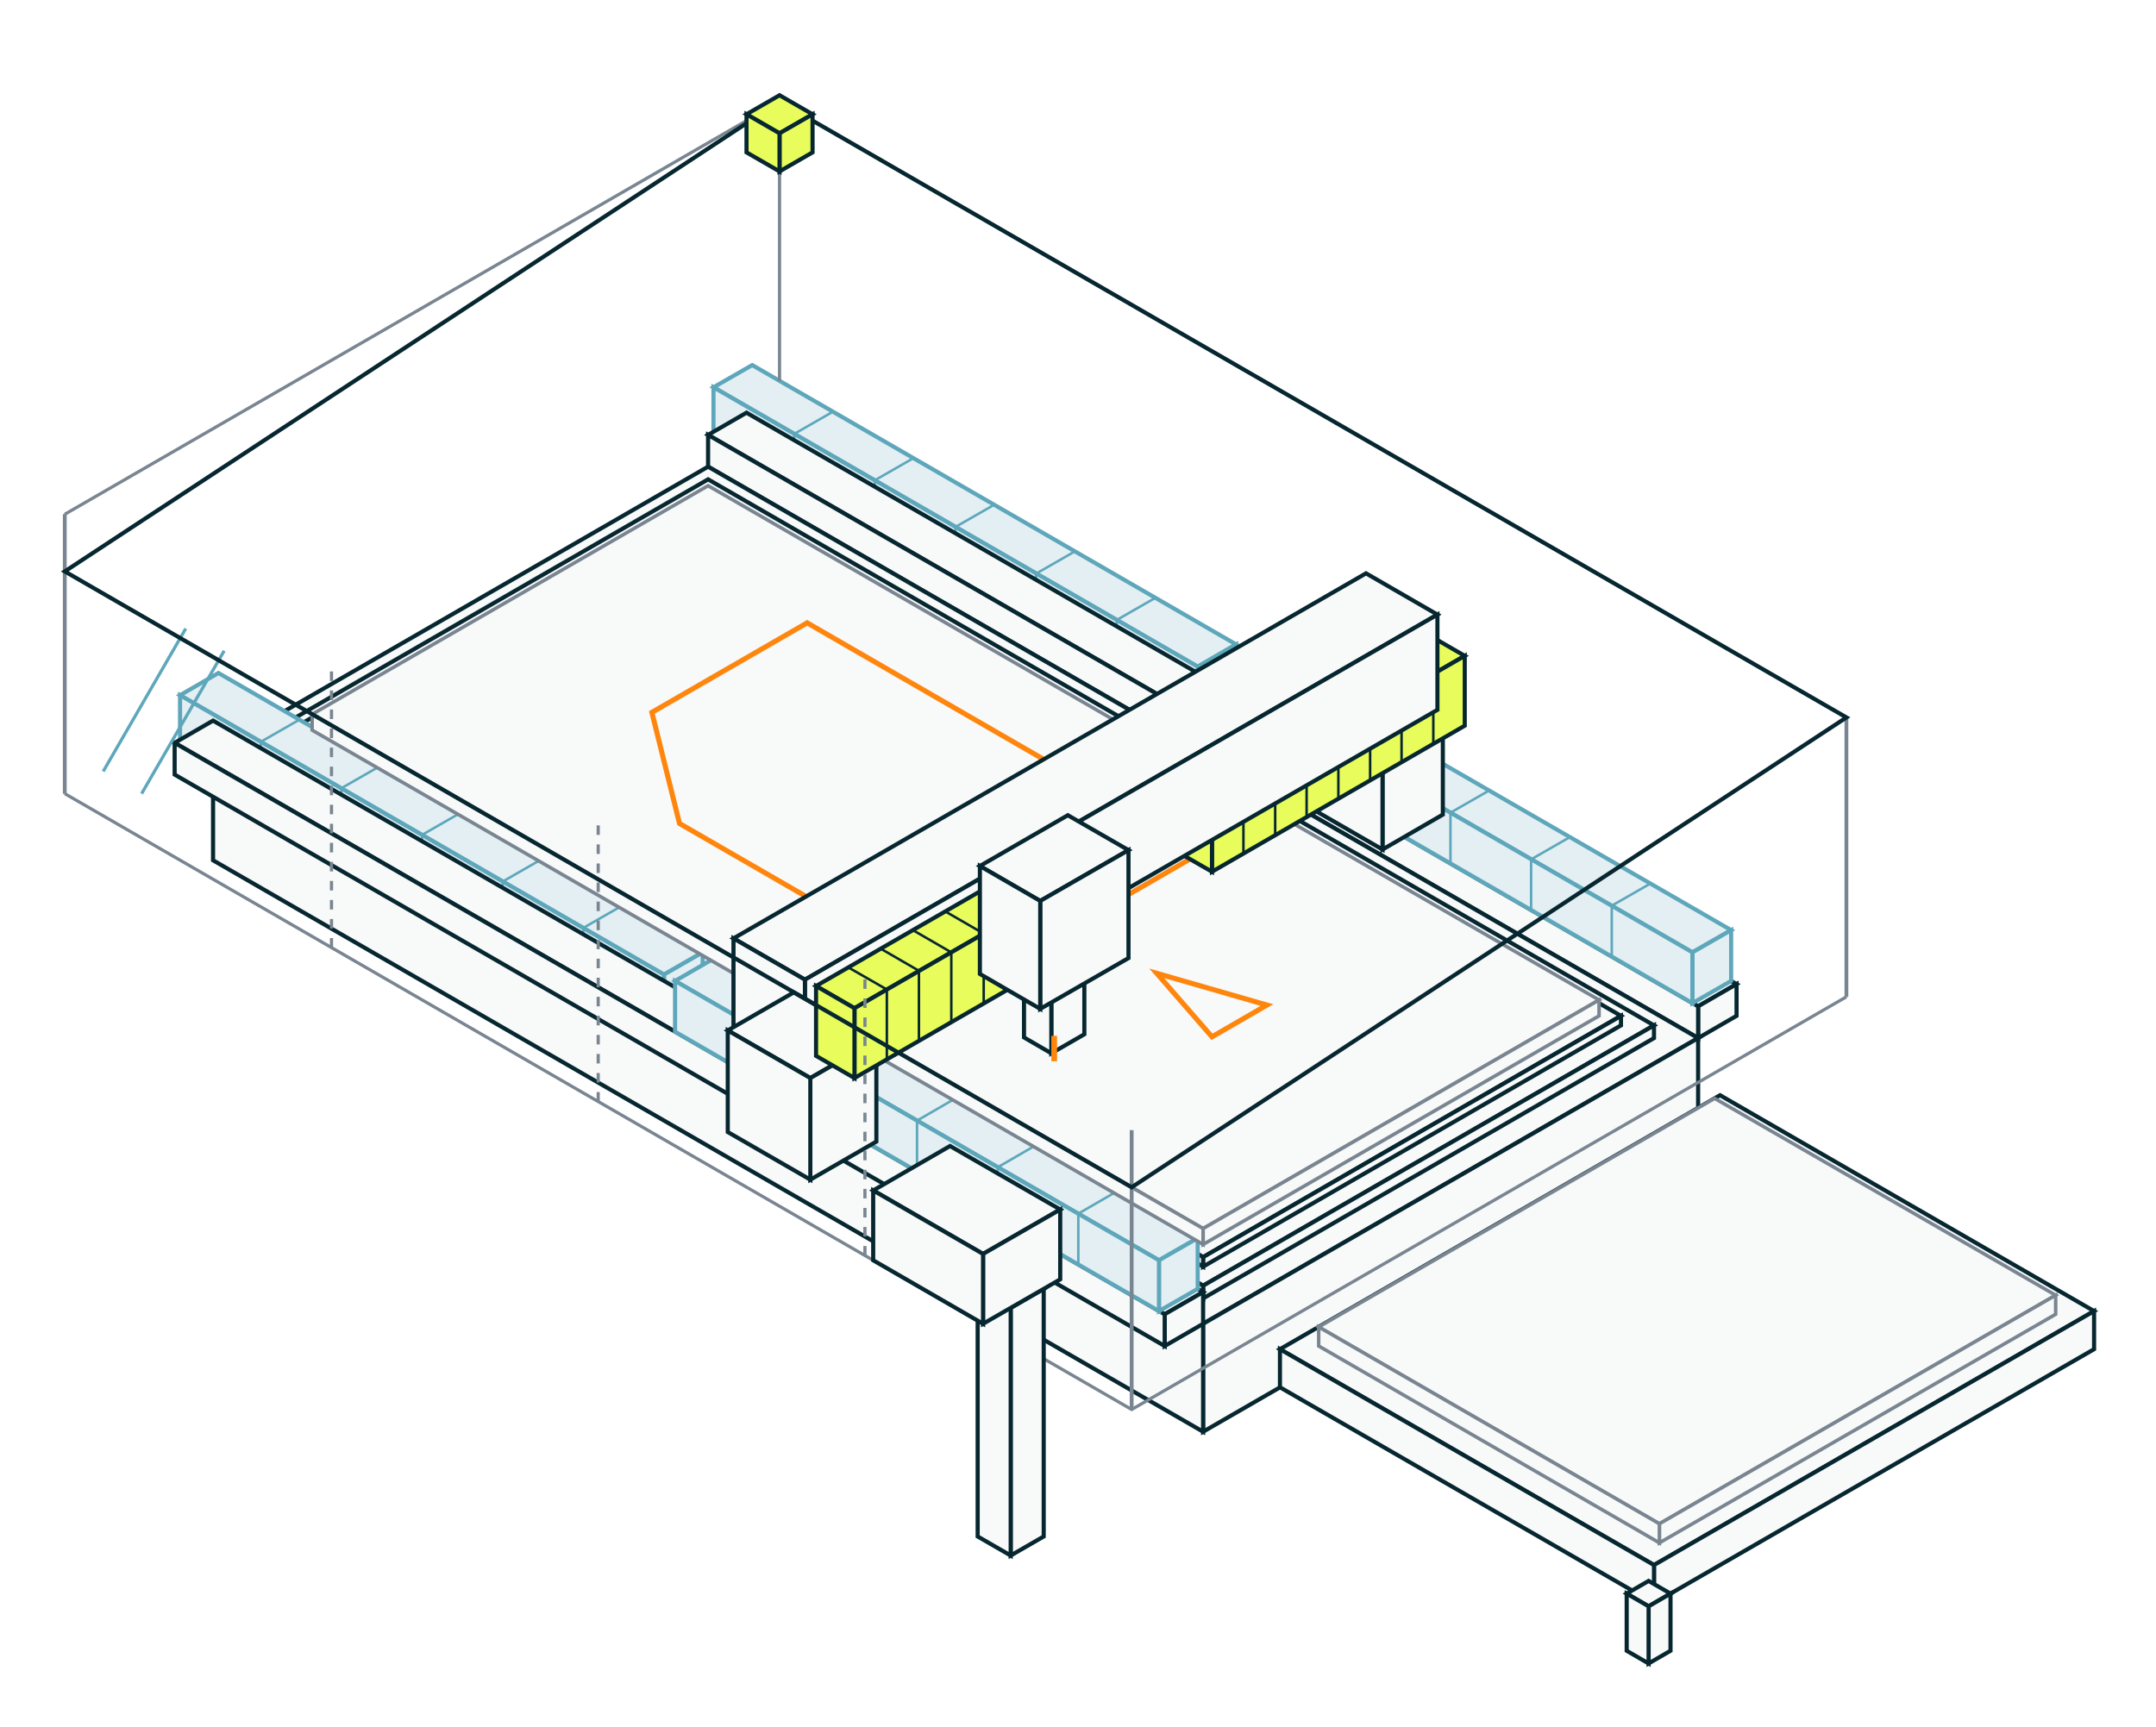
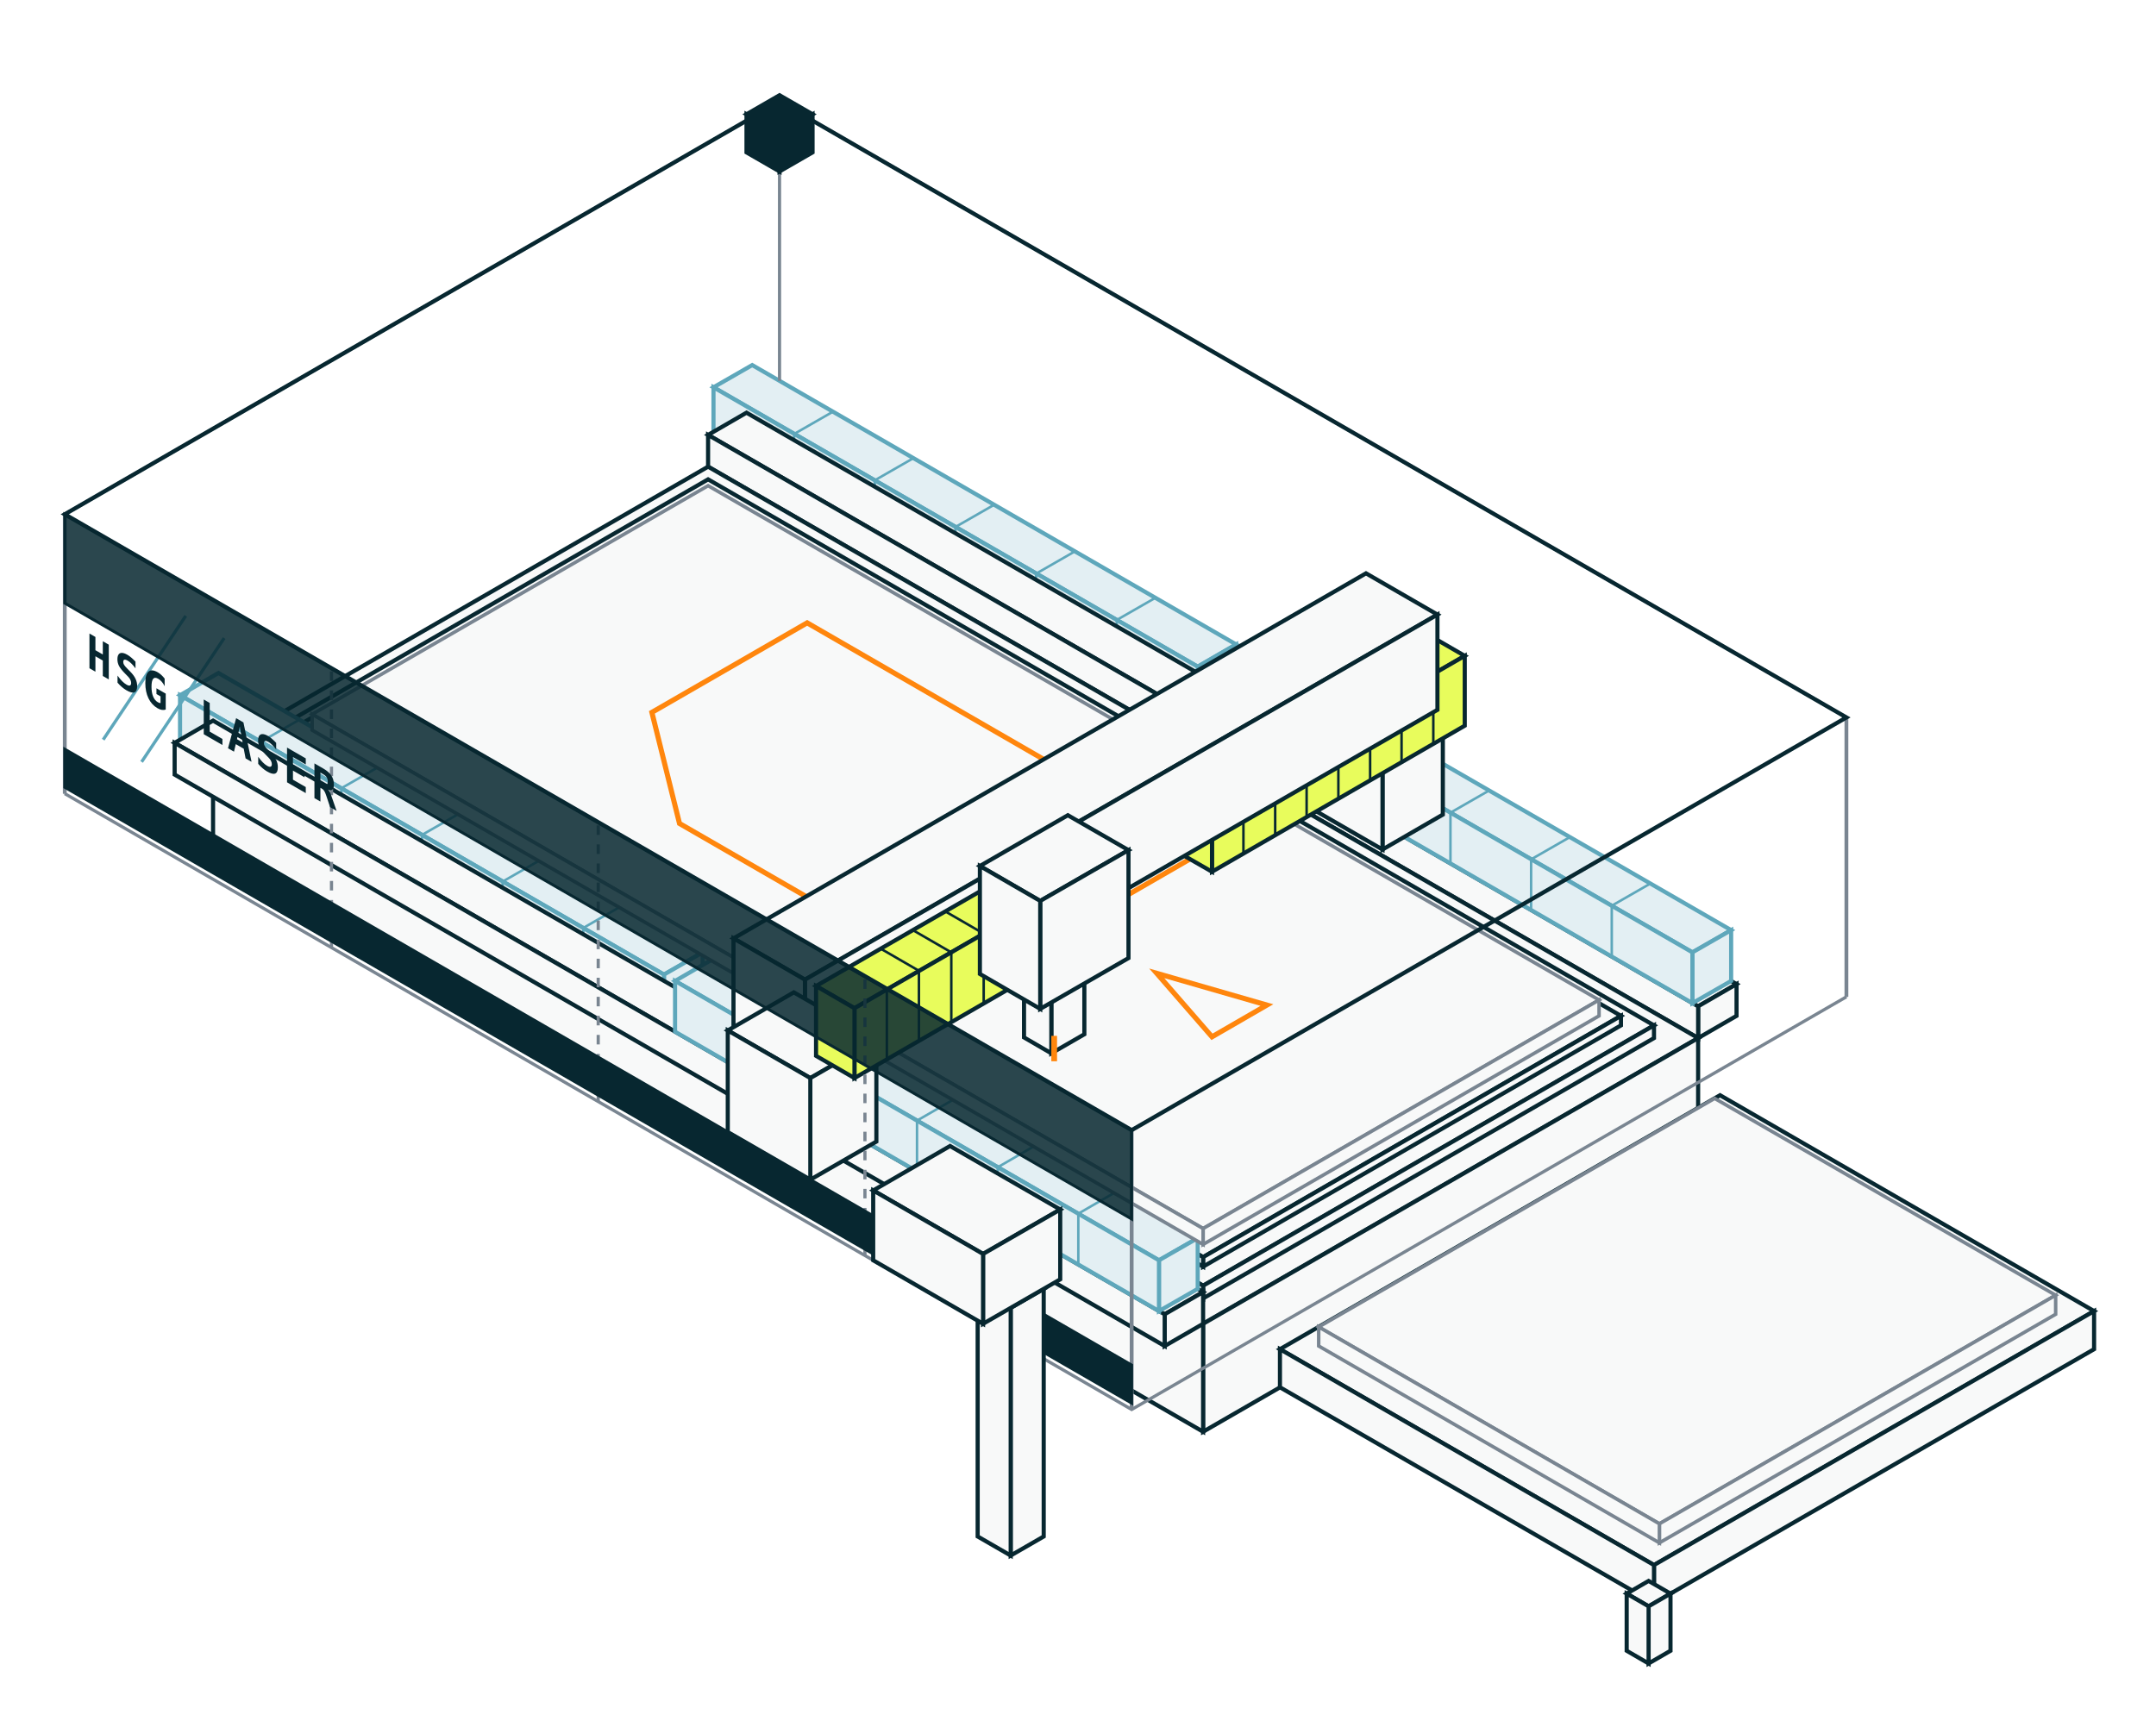
<svg xmlns="http://www.w3.org/2000/svg" class="mach" viewBox="-223 -181 679 544" aria-hidden="true">
  <g id="base">
    <polygon points="13.9,-66.0 166.3,22.0 154.2,29.0 1.7,-59.0" fill="#E3EFF3" stroke="#5EA7BB" stroke-width="1.3" stroke-linejoin="miter" />
    <polygon points="166.3,38.0 154.2,45.0 154.2,29.0 166.3,22.0" fill="#E3EFF3" stroke="#5EA7BB" stroke-width="1.3" stroke-linejoin="miter" />
    <polygon points="1.7,-43.0 154.2,45.0 154.2,29.0 1.7,-59.0" fill="#E3EFF3" stroke="#5EA7BB" stroke-width="1.3" stroke-linejoin="miter" />
    <line x1="39.3" y1="-51.3" x2="27.1" y2="-44.3" stroke="#5EA7BB" stroke-width="0.78" />
    <line x1="27.1" y1="-28.3" x2="27.1" y2="-44.3" stroke="#5EA7BB" stroke-width="0.78" />
    <line x1="64.7" y1="-36.7" x2="52.5" y2="-29.7" stroke="#5EA7BB" stroke-width="0.78" />
    <line x1="52.5" y1="-13.7" x2="52.5" y2="-29.7" stroke="#5EA7BB" stroke-width="0.78" />
    <line x1="90.1" y1="-22.0" x2="77.9" y2="-15.0" stroke="#5EA7BB" stroke-width="0.78" />
    <line x1="77.9" y1="1.0" x2="77.9" y2="-15.0" stroke="#5EA7BB" stroke-width="0.78" />
    <line x1="115.5" y1="-7.3" x2="103.3" y2="-0.3" stroke="#5EA7BB" stroke-width="0.78" />
    <line x1="103.3" y1="15.7" x2="103.3" y2="-0.3" stroke="#5EA7BB" stroke-width="0.78" />
    <line x1="140.9" y1="7.3" x2="128.7" y2="14.3" stroke="#5EA7BB" stroke-width="0.78" />
    <line x1="128.7" y1="30.3" x2="128.7" y2="14.3" stroke="#5EA7BB" stroke-width="0.78" />
    <polygon points="12.1,-51.0 323.9,129.0 311.8,136.0 0.0,-44.0" fill="#F8F9F9" stroke="#072730" stroke-width="1.3" stroke-linejoin="miter" />
    <polygon points="323.9,139.0 311.8,146.0 311.8,136.0 323.9,129.0" fill="#F8F9F9" stroke="#072730" stroke-width="1.3" stroke-linejoin="miter" />
    <polygon points="0.0,-34.0 311.8,146.0 311.8,136.0 0.0,-44.0" fill="#F8F9F9" stroke="#072730" stroke-width="1.3" stroke-linejoin="miter" />
    <polygon points="0.0,-34.0 311.8,146.0 155.9,236.0 -155.9,56.0" fill="#F8F9F9" stroke="#072730" stroke-width="1.3" stroke-linejoin="miter" />
    <polygon points="311.8,180.0 155.9,270.0 155.9,236.0 311.8,146.0" fill="#F8F9F9" stroke="#072730" stroke-width="1.3" stroke-linejoin="miter" />
    <polygon points="-155.9,90.0 155.9,270.0 155.9,236.0 -155.9,56.0" fill="#F8F9F9" stroke="#072730" stroke-width="1.3" stroke-linejoin="miter" />
    <polygon points="0.0,-30.0 297.9,142.0 155.9,224.0 -142.0,52.0" fill="#F8F9F9" stroke="#072730" stroke-width="1.3" stroke-linejoin="miter" />
    <polygon points="297.9,146.0 155.9,228.0 155.9,224.0 297.9,142.0" fill="#F8F9F9" stroke="#072730" stroke-width="1.3" stroke-linejoin="miter" />
    <polygon points="-142.0,56.0 155.9,228.0 155.9,224.0 -142.0,52.0" fill="#F8F9F9" stroke="#072730" stroke-width="1.3" stroke-linejoin="miter" />
    <polygon points="0.0,-27.0 287.5,139.0 155.9,215.0 -131.6,49.0" fill="#F8F9F9" stroke="#072730" stroke-width="1.3" stroke-linejoin="miter" />
    <polygon points="287.5,142.0 155.9,218.0 155.9,215.0 287.5,139.0" fill="#F8F9F9" stroke="#072730" stroke-width="1.3" stroke-linejoin="miter" />
    <polygon points="-131.6,52.0 155.9,218.0 155.9,215.0 -131.6,49.0" fill="#F8F9F9" stroke="#072730" stroke-width="1.3" stroke-linejoin="miter" />
    <polygon points="169.7,24.0 322.2,112.0 310.0,119.0 157.6,31.0" fill="#E3EFF3" stroke="#5EA7BB" stroke-width="1.3" stroke-linejoin="miter" />
    <polygon points="322.2,128.0 310.0,135.0 310.0,119.0 322.2,112.0" fill="#E3EFF3" stroke="#5EA7BB" stroke-width="1.3" stroke-linejoin="miter" />
    <polygon points="157.6,47.0 310.0,135.0 310.0,119.0 157.6,31.0" fill="#E3EFF3" stroke="#5EA7BB" stroke-width="1.3" stroke-linejoin="miter" />
    <line x1="195.1" y1="38.7" x2="183.0" y2="45.7" stroke="#5EA7BB" stroke-width="0.78" />
    <line x1="183.0" y1="61.7" x2="183.0" y2="45.7" stroke="#5EA7BB" stroke-width="0.78" />
    <line x1="220.5" y1="53.3" x2="208.4" y2="60.3" stroke="#5EA7BB" stroke-width="0.78" />
    <line x1="208.4" y1="76.3" x2="208.4" y2="60.3" stroke="#5EA7BB" stroke-width="0.78" />
    <line x1="246.0" y1="68.0" x2="233.8" y2="75.0" stroke="#5EA7BB" stroke-width="0.78" />
    <line x1="233.8" y1="91.0" x2="233.8" y2="75.0" stroke="#5EA7BB" stroke-width="0.78" />
    <line x1="271.4" y1="82.7" x2="259.2" y2="89.7" stroke="#5EA7BB" stroke-width="0.78" />
    <line x1="259.2" y1="105.7" x2="259.2" y2="89.7" stroke="#5EA7BB" stroke-width="0.78" />
    <line x1="296.8" y1="97.3" x2="284.6" y2="104.3" stroke="#5EA7BB" stroke-width="0.78" />
    <line x1="284.6" y1="120.3" x2="284.6" y2="104.3" stroke="#5EA7BB" stroke-width="0.78" />
    <polygon points="-154.2,31.0 -1.7,119.0 -13.9,126.0 -166.3,38.0" fill="#E3EFF3" stroke="#5EA7BB" stroke-width="1.3" stroke-linejoin="miter" />
    <polygon points="-1.7,135.0 -13.9,142.0 -13.9,126.0 -1.7,119.0" fill="#E3EFF3" stroke="#5EA7BB" stroke-width="1.3" stroke-linejoin="miter" />
    <polygon points="-166.3,54.0 -13.9,142.0 -13.9,126.0 -166.3,38.0" fill="#E3EFF3" stroke="#5EA7BB" stroke-width="1.3" stroke-linejoin="miter" />
    <line x1="-128.7" y1="45.7" x2="-140.9" y2="52.7" stroke="#5EA7BB" stroke-width="0.78" />
    <line x1="-140.9" y1="68.7" x2="-140.9" y2="52.7" stroke="#5EA7BB" stroke-width="0.78" />
    <line x1="-103.3" y1="60.3" x2="-115.5" y2="67.3" stroke="#5EA7BB" stroke-width="0.78" />
    <line x1="-115.5" y1="83.3" x2="-115.5" y2="67.3" stroke="#5EA7BB" stroke-width="0.78" />
    <line x1="-77.9" y1="75.0" x2="-90.1" y2="82.0" stroke="#5EA7BB" stroke-width="0.78" />
    <line x1="-90.1" y1="98.0" x2="-90.1" y2="82.0" stroke="#5EA7BB" stroke-width="0.78" />
    <line x1="-52.5" y1="89.7" x2="-64.7" y2="96.7" stroke="#5EA7BB" stroke-width="0.78" />
    <line x1="-64.7" y1="112.7" x2="-64.7" y2="96.7" stroke="#5EA7BB" stroke-width="0.78" />
    <line x1="-27.1" y1="104.3" x2="-39.3" y2="111.3" stroke="#5EA7BB" stroke-width="0.78" />
    <line x1="-39.3" y1="127.3" x2="-39.3" y2="111.3" stroke="#5EA7BB" stroke-width="0.78" />
    <polygon points="-155.9,46.0 155.9,226.0 143.8,233.0 -168.0,53.0" fill="#F8F9F9" stroke="#072730" stroke-width="1.3" stroke-linejoin="miter" />
    <polygon points="155.9,236.0 143.8,243.0 143.8,233.0 155.9,226.0" fill="#F8F9F9" stroke="#072730" stroke-width="1.3" stroke-linejoin="miter" />
    <polygon points="-168.0,63.0 143.8,243.0 143.8,233.0 -168.0,53.0" fill="#F8F9F9" stroke="#072730" stroke-width="1.3" stroke-linejoin="miter" />
    <polygon points="1.7,121.0 154.2,209.0 142.0,216.0 -10.4,128.0" fill="#E3EFF3" stroke="#5EA7BB" stroke-width="1.3" stroke-linejoin="miter" />
    <polygon points="154.2,225.0 142.0,232.0 142.0,216.0 154.2,209.0" fill="#E3EFF3" stroke="#5EA7BB" stroke-width="1.3" stroke-linejoin="miter" />
    <polygon points="-10.4,144.0 142.0,232.0 142.0,216.0 -10.4,128.0" fill="#E3EFF3" stroke="#5EA7BB" stroke-width="1.3" stroke-linejoin="miter" />
    <line x1="27.1" y1="135.7" x2="15.0" y2="142.7" stroke="#5EA7BB" stroke-width="0.78" />
    <line x1="15.0" y1="158.7" x2="15.0" y2="142.7" stroke="#5EA7BB" stroke-width="0.78" />
    <line x1="52.5" y1="150.3" x2="40.4" y2="157.3" stroke="#5EA7BB" stroke-width="0.78" />
    <line x1="40.4" y1="173.3" x2="40.4" y2="157.3" stroke="#5EA7BB" stroke-width="0.78" />
    <line x1="77.9" y1="165.0" x2="65.8" y2="172.0" stroke="#5EA7BB" stroke-width="0.78" />
    <line x1="65.8" y1="188.0" x2="65.8" y2="172.0" stroke="#5EA7BB" stroke-width="0.78" />
    <line x1="103.3" y1="179.7" x2="91.2" y2="186.7" stroke="#5EA7BB" stroke-width="0.78" />
    <line x1="91.2" y1="202.7" x2="91.2" y2="186.7" stroke="#5EA7BB" stroke-width="0.78" />
    <line x1="128.7" y1="194.3" x2="116.6" y2="201.3" stroke="#5EA7BB" stroke-width="0.78" />
    <line x1="116.6" y1="217.3" x2="116.6" y2="201.3" stroke="#5EA7BB" stroke-width="0.78" />
  </g>
  <g id="sheet">
    <polygon points="0.0,-28.0 280.6,134.0 155.9,206.0 -124.7,44.0" fill="#F8F9F9" stroke="#798591" stroke-width="1.1" stroke-linejoin="miter" />
    <polygon points="280.6,139.0 155.9,211.0 155.9,206.0 280.6,134.0" fill="#F8F9F9" stroke="#798591" stroke-width="1.1" stroke-linejoin="miter" />
    <polygon points="-124.7,49.0 155.9,211.0 155.9,206.0 -124.7,44.0" fill="#F8F9F9" stroke="#798591" stroke-width="1.1" stroke-linejoin="miter" />
    <path d="M31.2 15.2 L155.9 87.2 L81.1 130.4 L-9.0 78.4 L-17.7 43.4 Z" fill="none" stroke="#FF860D" stroke-width="1.6" stroke-linejoin="miter" pathLength="1" class="cut" id="cut" />
    <path d="M141.3 125.6 L158.7 145.6 L176.0 135.6 Z" fill="none" stroke="#FF860D" stroke-width="1.6" stroke-linejoin="miter" pathLength="1" class="cut2" id="cut2" />
  </g>
  <g id="cabinBack">
    <path d="M22.5 -61.0 L22.5 -149.0" fill="none" stroke="#798591" stroke-width="1" stroke-linejoin="miter" />
    <path d="M358.5 133.0 L358.5 45.0" fill="none" stroke="#798591" stroke-width="1" stroke-linejoin="miter" />
    <path d="M-202.6 69.0 L-202.6 -19.0" fill="none" stroke="#798591" stroke-width="1" stroke-linejoin="miter" />
    <path d="M22.5 -149.0 L358.5 45.0" fill="none" stroke="#798591" stroke-width="1" stroke-linejoin="miter" />
    <path d="M22.5 -149.0 L-202.6 -19.0" fill="none" stroke="#798591" stroke-width="1" stroke-linejoin="miter" />
  </g>
  <g id="gantry" style="--gx0:-93.5px,-54.0px;--gx1:124.7px,72.0px" transform="translate(68.6 39.6)">
    <polygon points="136.8,-11.0 162.8,4.0 143.8,15.0 117.8,0.0" fill="#F8F9F9" stroke="#072730" stroke-width="1.3" stroke-linejoin="miter" />
    <polygon points="162.8,36.0 143.8,47.0 143.8,15.0 162.8,4.0" fill="#F8F9F9" stroke="#072730" stroke-width="1.3" stroke-linejoin="miter" />
    <polygon points="117.8,32.0 143.8,47.0 143.8,15.0 117.8,0.0" fill="#F8F9F9" stroke="#072730" stroke-width="1.3" stroke-linejoin="miter" />
    <polygon points="157.6,-21.0 169.7,-14.0 90.1,32.0 77.9,25.0" fill="#E8FC5C" stroke="#072730" stroke-width="1.3" stroke-linejoin="miter" />
    <polygon points="169.7,8.0 90.1,54.0 90.1,32.0 169.7,-14.0" fill="#E8FC5C" stroke="#072730" stroke-width="1.3" stroke-linejoin="miter" />
    <polygon points="77.9,47.0 90.1,54.0 90.1,32.0 77.9,25.0" fill="#E8FC5C" stroke="#072730" stroke-width="1.3" stroke-linejoin="miter" />
    <line x1="147.7" y1="-15.2" x2="159.8" y2="-8.2" stroke="#072730" stroke-width="0.78" />
    <line x1="159.8" y1="13.8" x2="159.8" y2="-8.2" stroke="#072730" stroke-width="0.78" />
    <line x1="137.7" y1="-9.5" x2="149.8" y2="-2.5" stroke="#072730" stroke-width="0.78" />
    <line x1="149.8" y1="19.5" x2="149.8" y2="-2.5" stroke="#072730" stroke-width="0.78" />
    <line x1="127.7" y1="-3.8" x2="139.9" y2="3.2" stroke="#072730" stroke-width="0.78" />
    <line x1="139.9" y1="25.2" x2="139.9" y2="3.2" stroke="#072730" stroke-width="0.78" />
    <line x1="117.8" y1="2.0" x2="129.9" y2="9.0" stroke="#072730" stroke-width="0.78" />
    <line x1="129.9" y1="31.0" x2="129.9" y2="9.0" stroke="#072730" stroke-width="0.78" />
    <line x1="107.8" y1="7.8" x2="119.9" y2="14.8" stroke="#072730" stroke-width="0.78" />
    <line x1="119.9" y1="36.8" x2="119.9" y2="14.8" stroke="#072730" stroke-width="0.78" />
    <line x1="97.9" y1="13.5" x2="110.0" y2="20.5" stroke="#072730" stroke-width="0.78" />
    <line x1="110.0" y1="42.5" x2="110.0" y2="20.5" stroke="#072730" stroke-width="0.78" />
    <line x1="87.9" y1="19.2" x2="100.0" y2="26.2" stroke="#072730" stroke-width="0.78" />
    <line x1="100.0" y1="48.2" x2="100.0" y2="26.2" stroke="#072730" stroke-width="0.78" />
    <polygon points="138.6,-40.0 161.1,-27.0 -38.1,88.0 -60.6,75.0" fill="#F8F9F9" stroke="#072730" stroke-width="1.3" stroke-linejoin="miter" />
    <polygon points="161.1,3.0 -38.1,118.0 -38.1,88.0 161.1,-27.0" fill="#F8F9F9" stroke="#072730" stroke-width="1.3" stroke-linejoin="miter" />
    <polygon points="-60.6,105.0 -38.1,118.0 -38.1,88.0 -60.6,75.0" fill="#F8F9F9" stroke="#072730" stroke-width="1.3" stroke-linejoin="miter" />
    <polygon points="-41.6,92.0 -15.6,107.0 -36.4,119.0 -62.4,104.0" fill="#F8F9F9" stroke="#072730" stroke-width="1.3" stroke-linejoin="miter" />
    <polygon points="-15.6,139.0 -36.4,151.0 -36.4,119.0 -15.6,107.0" fill="#F8F9F9" stroke="#072730" stroke-width="1.3" stroke-linejoin="miter" />
    <polygon points="-62.4,136.0 -36.4,151.0 -36.4,119.0 -62.4,104.0" fill="#F8F9F9" stroke="#072730" stroke-width="1.3" stroke-linejoin="miter" />
    <polygon points="46.8,43.0 58.9,50.0 -22.5,97.0 -34.6,90.0" fill="#E8FC5C" stroke="#072730" stroke-width="1.3" stroke-linejoin="miter" />
    <polygon points="58.9,72.0 -22.5,119.0 -22.5,97.0 58.9,50.0" fill="#E8FC5C" stroke="#072730" stroke-width="1.3" stroke-linejoin="miter" />
    <polygon points="-34.6,112.0 -22.5,119.0 -22.5,97.0 -34.6,90.0" fill="#E8FC5C" stroke="#072730" stroke-width="1.3" stroke-linejoin="miter" />
    <line x1="36.6" y1="48.9" x2="48.7" y2="55.9" stroke="#072730" stroke-width="0.78" />
    <line x1="48.7" y1="77.9" x2="48.7" y2="55.9" stroke="#072730" stroke-width="0.78" />
    <line x1="26.4" y1="54.8" x2="38.5" y2="61.8" stroke="#072730" stroke-width="0.78" />
    <line x1="38.5" y1="83.8" x2="38.5" y2="61.8" stroke="#072730" stroke-width="0.78" />
    <line x1="16.2" y1="60.6" x2="28.4" y2="67.6" stroke="#072730" stroke-width="0.78" />
    <line x1="28.4" y1="89.6" x2="28.4" y2="67.6" stroke="#072730" stroke-width="0.78" />
    <line x1="6.1" y1="66.5" x2="18.2" y2="73.5" stroke="#072730" stroke-width="0.78" />
    <line x1="18.2" y1="95.5" x2="18.2" y2="73.5" stroke="#072730" stroke-width="0.78" />
    <line x1="-4.1" y1="72.4" x2="8.0" y2="79.4" stroke="#072730" stroke-width="0.78" />
    <line x1="8.0" y1="101.4" x2="8.0" y2="79.4" stroke="#072730" stroke-width="0.78" />
    <line x1="-14.3" y1="78.2" x2="-2.2" y2="85.2" stroke="#072730" stroke-width="0.78" />
    <line x1="-2.2" y1="107.2" x2="-2.2" y2="85.2" stroke="#072730" stroke-width="0.78" />
    <line x1="-24.5" y1="84.1" x2="-12.3" y2="91.1" stroke="#072730" stroke-width="0.78" />
    <line x1="-12.3" y1="113.1" x2="-12.3" y2="91.1" stroke="#072730" stroke-width="0.78" />
    <g id="head" style="--hy0:45.0px,-26.0px;--hy1:-45.0px,26.0px" transform="translate(-31.5 18.2)">
      <polygon points="72.7,60.0 81.4,65.0 71.0,71.0 62.4,66.0" fill="#F8F9F9" stroke="#072730" stroke-width="1.3" stroke-linejoin="miter" />
      <polygon points="81.4,87.0 71.0,93.0 71.0,71.0 81.4,65.0" fill="#F8F9F9" stroke="#072730" stroke-width="1.3" stroke-linejoin="miter" />
      <polygon points="62.4,88.0 71.0,93.0 71.0,71.0 62.4,66.0" fill="#F8F9F9" stroke="#072730" stroke-width="1.3" stroke-linejoin="miter" />
      <polygon points="76.2,18.0 95.3,29.0 67.5,45.0 48.5,34.0" fill="#F8F9F9" stroke="#072730" stroke-width="1.3" stroke-linejoin="miter" />
      <polygon points="95.3,63.0 67.5,79.0 67.5,45.0 95.3,29.0" fill="#F8F9F9" stroke="#072730" stroke-width="1.3" stroke-linejoin="miter" />
      <polygon points="48.5,68.0 67.5,79.0 67.5,45.0 48.5,34.0" fill="#F8F9F9" stroke="#072730" stroke-width="1.3" stroke-linejoin="miter" />
      <path d="M71.9 87.5 L71.9 95.5" fill="none" stroke="#FF860D" stroke-width="1.8" stroke-linejoin="miter" id="beam" />
    </g>
  </g>
  <g id="cabinFront">
    <path d="M358.5 133.0 L133.4 263.0 L-202.6 69.0" fill="none" stroke="#798591" stroke-width="1" stroke-linejoin="miter" />
    <path d="M133.4 263.0 L133.4 175.0" fill="none" stroke="#798591" stroke-width="1.2" stroke-linejoin="miter" />
    <path d="M358.5 133.0 L358.5 45.0" fill="none" stroke="#798591" stroke-width="1.2" stroke-linejoin="miter" />
    <path d="M-202.6 69.0 L-202.6 -19.0" fill="none" stroke="#798591" stroke-width="1.2" stroke-linejoin="miter" />
    <path d="M-118.6 117.5 L-118.6 29.5" fill="none" stroke="#798591" stroke-width="1" stroke-linejoin="miter" stroke-dasharray="3 3" />
    <path d="M-34.6 166.0 L-34.6 78.0" fill="none" stroke="#798591" stroke-width="1" stroke-linejoin="miter" stroke-dasharray="3 3" />
    <path d="M49.4 214.5 L49.4 126.5" fill="none" stroke="#798591" stroke-width="1" stroke-linejoin="miter" stroke-dasharray="3 3" />
-     <path d="M-190.5 62.0 L-164.5 17.0" fill="none" stroke="#5EA7BB" stroke-width="1" stroke-linejoin="miter" />
-     <path d="M-178.4 69.0 L-152.4 24.0" fill="none" stroke="#5EA7BB" stroke-width="1" stroke-linejoin="miter" />
-     <path d="M22.5 -149.0 L358.5 45.0 L133.4 193.0 L-202.6 -1.0 Z" fill="none" stroke="#072730" stroke-width="1.3" stroke-linejoin="miter" />
+     <path d="M-190.5 52.0 L-164.5 13.0" fill="none" stroke="#5EA7BB" stroke-width="1" stroke-linejoin="miter" />
+     <path d="M-178.4 59.0 L-152.4 20.0" fill="none" stroke="#5EA7BB" stroke-width="1" stroke-linejoin="miter" />
+     <path d="M22.5 -149.0 L358.5 45.0 L133.4 175.0 L-202.6 -19.0 Z" fill="none" stroke="#072730" stroke-width="1.3" stroke-linejoin="miter" />
+     <path d="M-202.6 67.0 L133.4 261.0 L133.4 249.0 L-202.6 55.0 Z" fill="#072730" fill-opacity="1" stroke="#072730" stroke-width="0.9" />
+     <path d="M-202.6 9.0 L133.4 203.0 L133.4 175.0 L-202.6 -19.0 Z" fill="#072730" fill-opacity="0.85" stroke="#072730" stroke-width="0.9" />
+     <g transform="matrix(0.866 .5 0 1 -190.5 32.0)">
+       <text x="-6" y="0" font-family="IBM Plex Mono, monospace" font-weight="700" font-size="15" letter-spacing="1.2" fill="#072730">HSG LASER</text>
+     </g>
  </g>
  <g id="extra">
-     <polygon points="22.5,-151.0 32.9,-145.0 22.5,-139.0 12.1,-145.0" fill="#E8FC5C" stroke="#072730" stroke-width="1.3" stroke-linejoin="miter" />
-     <polygon points="32.9,-133.0 22.5,-127.0 22.5,-139.0 32.9,-145.0" fill="#E8FC5C" stroke="#072730" stroke-width="1.3" stroke-linejoin="miter" />
-     <polygon points="12.1,-133.0 22.5,-127.0 22.5,-139.0 12.1,-145.0" fill="#E8FC5C" stroke="#072730" stroke-width="1.3" stroke-linejoin="miter" />
+     <polygon points="22.5,-151.0 32.9,-145.0 22.5,-139.0 12.1,-145.0" fill="#072730" stroke="#072730" stroke-width="1.3" stroke-linejoin="miter" />
+     <polygon points="32.9,-133.0 22.5,-127.0 22.5,-139.0 32.9,-145.0" fill="#072730" stroke="#072730" stroke-width="1.3" stroke-linejoin="miter" />
+     <polygon points="12.1,-133.0 22.5,-127.0 22.5,-139.0 12.1,-145.0" fill="#072730" stroke="#072730" stroke-width="1.3" stroke-linejoin="miter" />
    <polygon points="320.4,175.0 327.4,179.0 320.4,183.0 313.5,179.0" fill="#F8F9F9" stroke="#072730" stroke-width="1.3" stroke-linejoin="miter" />
    <polygon points="327.4,197.0 320.4,201.0 320.4,183.0 327.4,179.0" fill="#F8F9F9" stroke="#072730" stroke-width="1.3" stroke-linejoin="miter" />
    <polygon points="313.5,197.0 320.4,201.0 320.4,183.0 313.5,179.0" fill="#F8F9F9" stroke="#072730" stroke-width="1.3" stroke-linejoin="miter" />
    <polygon points="318.7,164.0 436.5,232.0 297.9,312.0 180.1,244.0" fill="#F8F9F9" stroke="#072730" stroke-width="1.3" stroke-linejoin="miter" />
    <polygon points="436.5,244.0 297.9,324.0 297.9,312.0 436.5,232.0" fill="#F8F9F9" stroke="#072730" stroke-width="1.3" stroke-linejoin="miter" />
    <polygon points="180.1,256.0 297.9,324.0 297.9,312.0 180.1,244.0" fill="#F8F9F9" stroke="#072730" stroke-width="1.3" stroke-linejoin="miter" />
    <polygon points="317.0,165.0 424.4,227.0 299.6,299.0 192.3,237.0" fill="#F8F9F9" stroke="#798591" stroke-width="1.1" stroke-linejoin="miter" />
    <polygon points="424.4,233.0 299.6,305.0 299.6,299.0 424.4,227.0" fill="#F8F9F9" stroke="#798591" stroke-width="1.1" stroke-linejoin="miter" />
    <polygon points="192.3,243.0 299.6,305.0 299.6,299.0 192.3,237.0" fill="#F8F9F9" stroke="#798591" stroke-width="1.1" stroke-linejoin="miter" />
    <polygon points="95.3,219.0 105.7,225.0 95.3,231.0 84.9,225.0" fill="#F8F9F9" stroke="#072730" stroke-width="1.3" stroke-linejoin="miter" />
    <polygon points="105.7,303.0 95.3,309.0 95.3,231.0 105.7,225.0" fill="#F8F9F9" stroke="#072730" stroke-width="1.3" stroke-linejoin="miter" />
    <polygon points="84.9,303.0 95.3,309.0 95.3,231.0 84.9,225.0" fill="#F8F9F9" stroke="#072730" stroke-width="1.3" stroke-linejoin="miter" />
    <polygon points="76.2,180.0 110.9,200.0 86.6,214.0 52.0,194.0" fill="#F8F9F9" stroke="#072730" stroke-width="1.3" stroke-linejoin="miter" />
    <polygon points="110.9,222.0 86.6,236.0 86.6,214.0 110.9,200.0" fill="#F8F9F9" stroke="#072730" stroke-width="1.3" stroke-linejoin="miter" />
    <polygon points="52.0,216.0 86.6,236.0 86.6,214.0 52.0,194.0" fill="#F8F9F9" stroke="#072730" stroke-width="1.3" stroke-linejoin="miter" />
    <polygon points="296.2,317.0 303.1,321.0 296.2,325.0 289.3,321.0" fill="#F8F9F9" stroke="#072730" stroke-width="1.3" stroke-linejoin="miter" />
    <polygon points="303.1,339.0 296.2,343.0 296.2,325.0 303.1,321.0" fill="#F8F9F9" stroke="#072730" stroke-width="1.3" stroke-linejoin="miter" />
    <polygon points="289.3,339.0 296.2,343.0 296.2,325.0 289.3,321.0" fill="#F8F9F9" stroke="#072730" stroke-width="1.3" stroke-linejoin="miter" />
  </g>
</svg>
